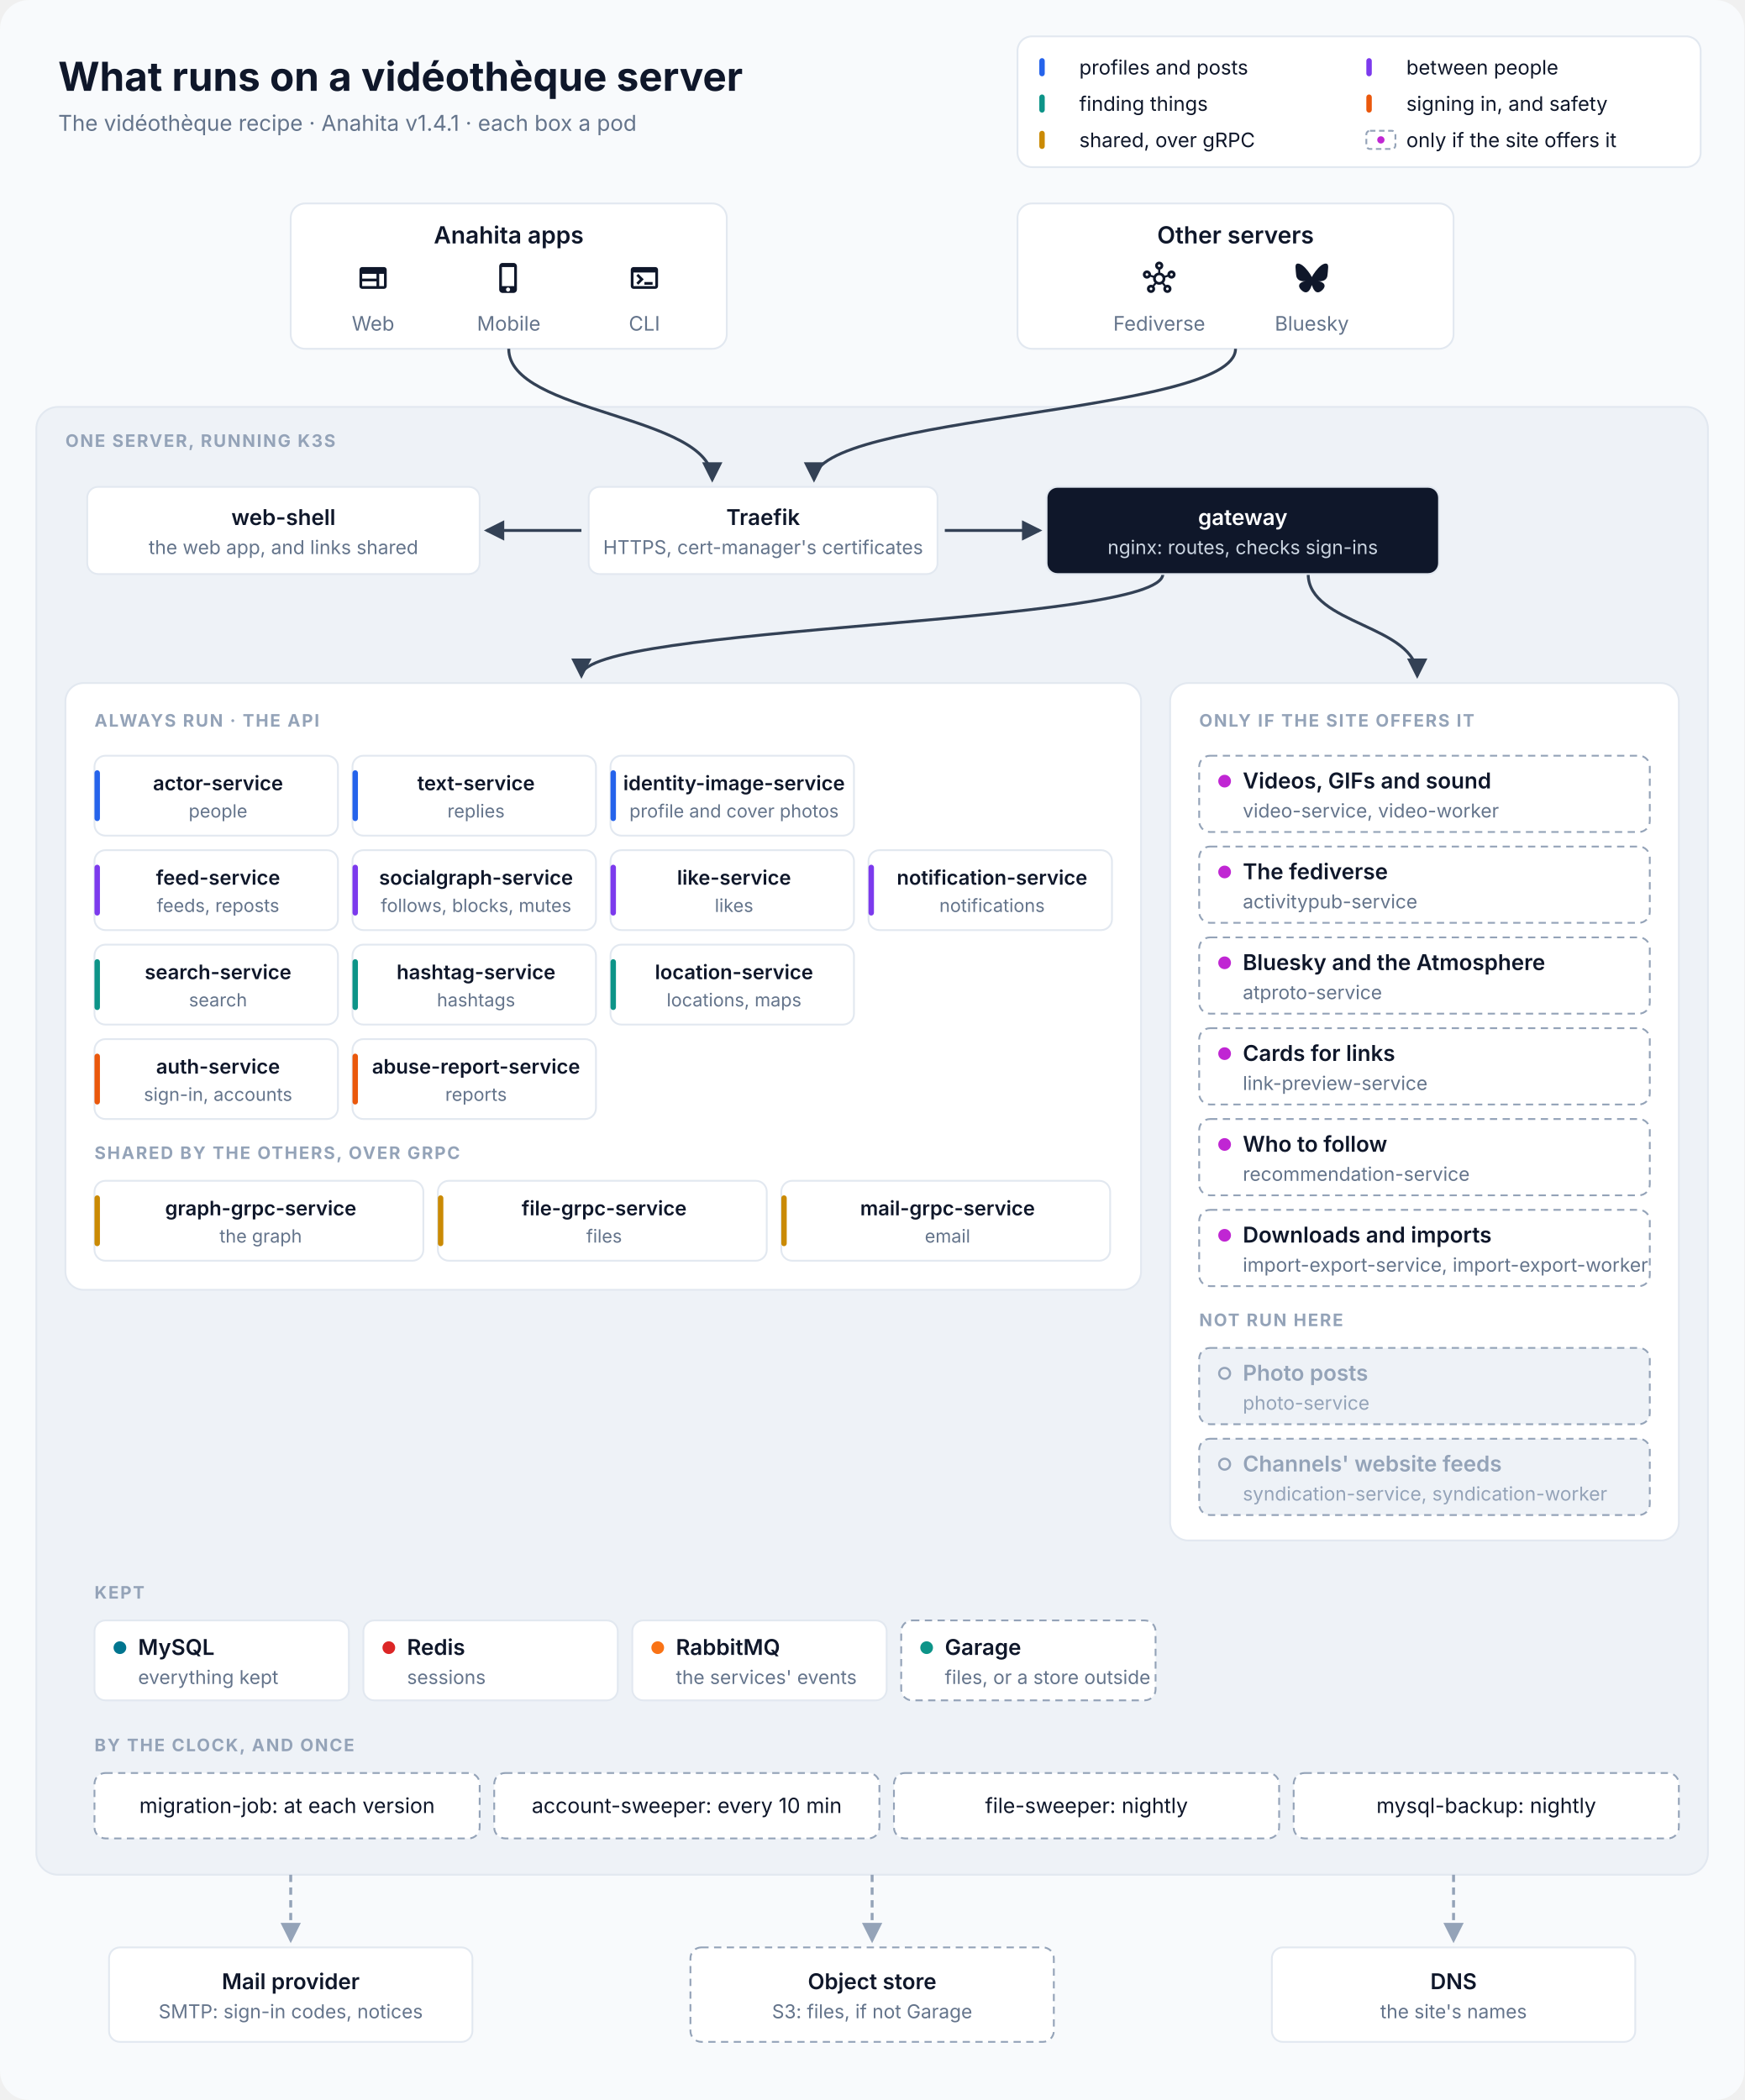
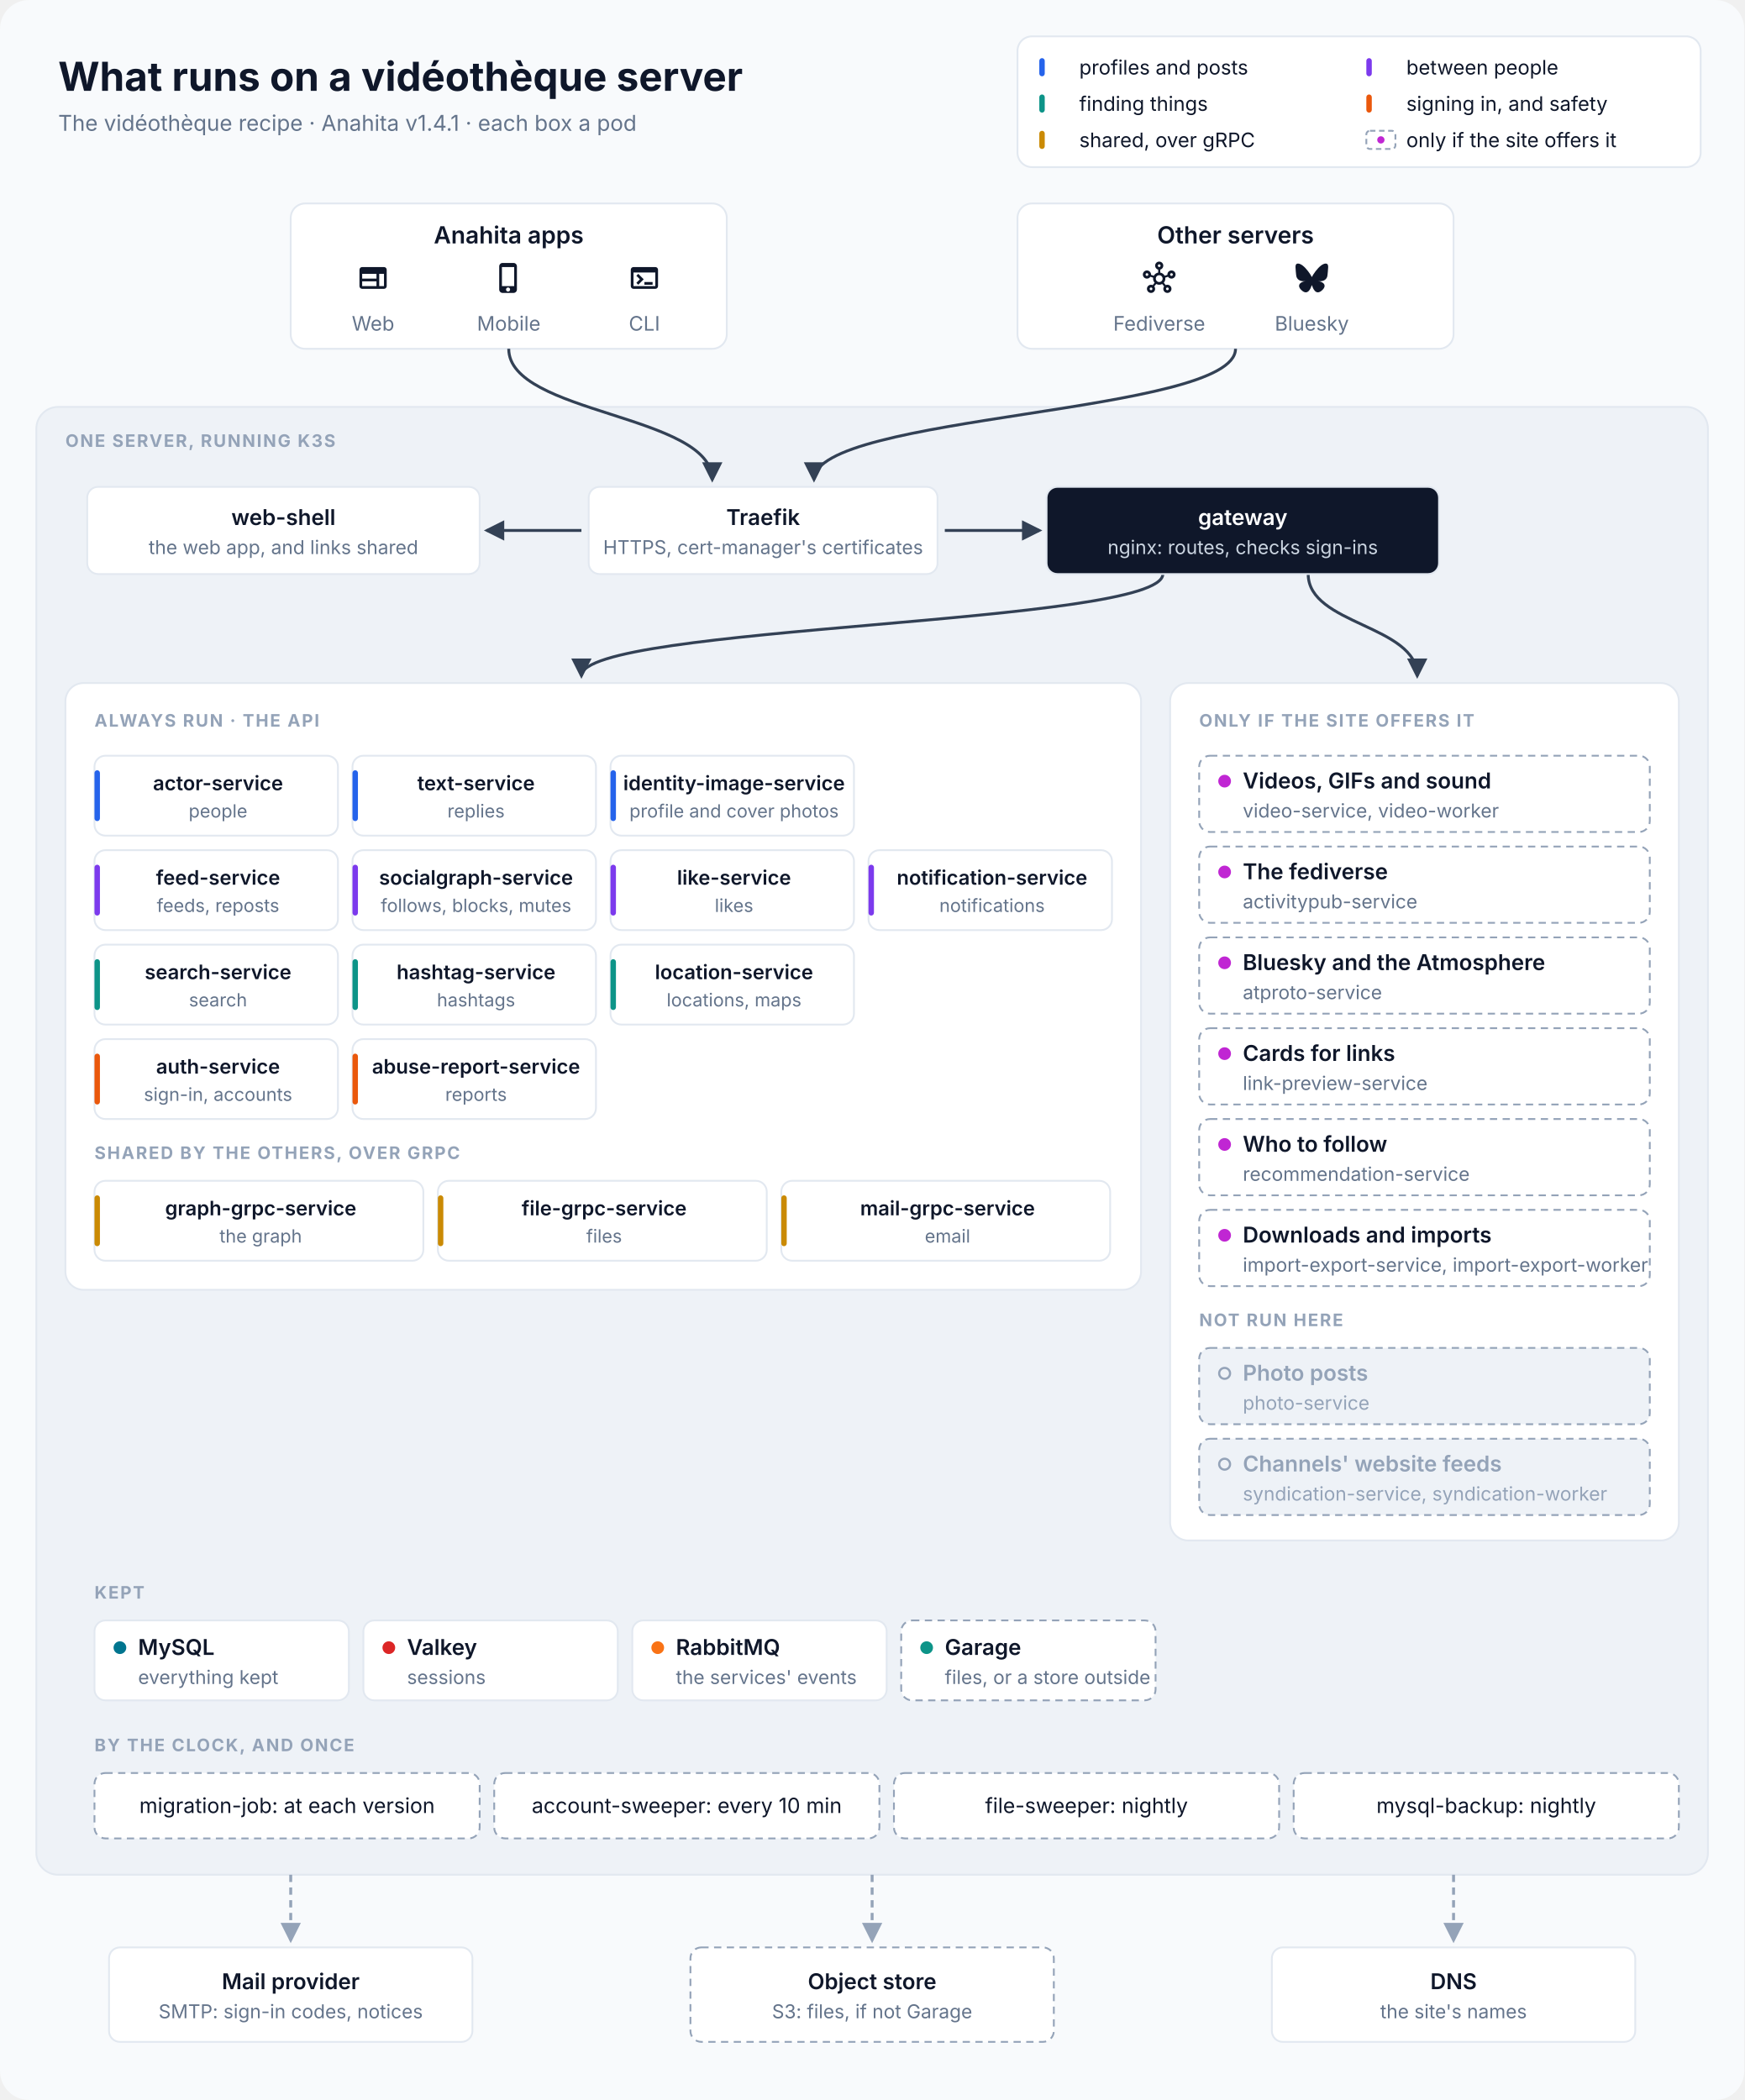
<svg xmlns="http://www.w3.org/2000/svg" viewBox="0 0 960 1156" width="960" height="1156" font-family="Inter, 'SF Pro Text', 'Segoe UI', Helvetica, Arial, sans-serif" role="img" aria-labelledby="title desc">
  <defs>
    <marker id="in" viewBox="0 0 10 10" refX="8.5" refY="5" markerWidth="7" markerHeight="7" orient="auto-start-reverse">
      <path d="M0,0 L10,5 L0,10 z" fill="#334155" />
    </marker>
    <marker id="out" viewBox="0 0 10 10" refX="8.5" refY="5" markerWidth="7" markerHeight="7" orient="auto-start-reverse">
      <path d="M0,0 L10,5 L0,10 z" fill="#94A3B8" />
    </marker>
  </defs>
  <rect width="960" height="1156" rx="16" fill="#F8FAFC" />
  <text x="32" y="50" font-size="22" fill="#0F172A" text-anchor="start" font-weight="700">What runs on a vidéothèque server</text>
  <text x="32" y="72" font-size="12" fill="#64748B" text-anchor="start">The vidéothèque recipe · Anahita v1.4.1 · each box a pod</text>
  <rect x="560" y="20" width="376" height="72" rx="8" fill="#FFFFFF" stroke="#E2E8F0" />
  <rect x="572" y="32" width="3" height="10" rx="1.5" fill="#2563EB" />
  <text x="594" y="41" font-size="11" fill="#0F172A" text-anchor="start">profiles and posts</text>
  <rect x="752" y="32" width="3" height="10" rx="1.5" fill="#7C3AED" />
  <text x="774" y="41" font-size="11" fill="#0F172A" text-anchor="start">between people</text>
  <rect x="572" y="52" width="3" height="10" rx="1.5" fill="#0D9488" />
  <text x="594" y="61" font-size="11" fill="#0F172A" text-anchor="start">finding things</text>
  <rect x="752" y="52" width="3" height="10" rx="1.5" fill="#EA580C" />
  <text x="774" y="61" font-size="11" fill="#0F172A" text-anchor="start">signing in, and safety</text>
  <rect x="572" y="72" width="3" height="10" rx="1.5" fill="#CA8A04" />
  <text x="594" y="81" font-size="11" fill="#0F172A" text-anchor="start">shared, over gRPC</text>
  <rect x="752" y="72" width="16" height="10" rx="2" fill="#FFFFFF" stroke="#94A3B8" stroke-dasharray="3 2" />
  <circle cx="760" cy="77" r="2" fill="#C026D3" />
  <text x="774" y="81" font-size="11" fill="#0F172A" text-anchor="start">only if the site offers it</text>
  <rect x="160" y="112" width="240" height="80" rx="8" fill="#FFFFFF" stroke="#E2E8F0" />
  <text x="280.0" y="134" font-size="13" fill="#0F172A" text-anchor="middle" font-weight="600">Anahita apps</text>
  <path transform="translate(196.333 144) scale(0.75)" d="M20 4H4c-1.1 0-1.99.9-1.99 2L2 18c0 1.1.9 2 2 2h16c1.1 0 2-.9 2-2V6c0-1.1-.9-2-2-2M4 9h10.5v3.5H4zm0 5.5h10.5V18H4zM20 18h-3.5V9H20z" fill="#0F172A" />
  <text x="205.333" y="182" font-size="11" fill="#64748B" text-anchor="middle">Web</text>
  <path transform="translate(271 144) scale(0.75)" d="M15.5 1h-8C6.12 1 5 2.12 5 3.5v17C5 21.88 6.12 23 7.5 23h8c1.38 0 2.5-1.12 2.5-2.5v-17C18 2.12 16.88 1 15.5 1m-4 21c-.83 0-1.5-.67-1.5-1.5s.67-1.5 1.5-1.5 1.5.67 1.5 1.5-.67 1.5-1.5 1.5m4.5-4H7V4h9z" fill="#0F172A" />
  <text x="280.0" y="182" font-size="11" fill="#64748B" text-anchor="middle">Mobile</text>
  <path transform="translate(345.667 144) scale(0.75)" d="M20 4H4c-1.11 0-2 .9-2 2v12c0 1.1.89 2 2 2h16c1.1 0 2-.9 2-2V6c0-1.1-.89-2-2-2m0 14H4V8h16zm-2-1h-6v-2h6zM7.5 17l-1.41-1.41L8.67 13l-2.59-2.59L7.5 9l4 4z" fill="#0F172A" />
  <text x="354.667" y="182" font-size="11" fill="#64748B" text-anchor="middle">CLI</text>
  <rect x="560" y="112" width="240" height="80" rx="8" fill="#FFFFFF" stroke="#E2E8F0" />
  <text x="680.0" y="134" font-size="13" fill="#0F172A" text-anchor="middle" font-weight="600">Other servers</text>
  <path transform="translate(629 144) scale(0.75)" d="M21 6.5c-1.66 0-3 1.34-3 3 0 .07 0 .14.01.21l-2.03.68c-.64-1.21-1.82-2.09-3.22-2.32V5.91C14.04 5.57 15 4.4 15 3c0-1.66-1.34-3-3-3S9 1.34 9 3c0 1.4.96 2.57 2.25 2.91v2.16c-1.4.23-2.58 1.11-3.22 2.32l-2.04-.68C6 9.64 6 9.57 6 9.5c0-1.66-1.34-3-3-3s-3 1.34-3 3 1.34 3 3 3c1.06 0 1.98-.55 2.52-1.37l2.03.68c-.2 1.29.17 2.66 1.09 3.69l-1.41 1.77Q6.66 17 6 17c-1.66 0-3 1.34-3 3s1.34 3 3 3 3-1.34 3-3c0-.68-.22-1.3-.6-1.8l1.41-1.77c1.36.76 3.02.75 4.37 0l1.41 1.77c-.37.5-.59 1.12-.59 1.8 0 1.66 1.34 3 3 3s3-1.34 3-3-1.34-3-3-3c-.44 0-.85.09-1.23.26l-1.41-1.77c.93-1.04 1.29-2.4 1.09-3.69l2.03-.68c.53.82 1.46 1.37 2.52 1.37 1.66 0 3-1.34 3-3S22.66 6.5 21 6.5m-18 4c-.55 0-1-.45-1-1s.45-1 1-1 1 .45 1 1-.45 1-1 1M6 21c-.55 0-1-.45-1-1s.45-1 1-1 1 .45 1 1-.45 1-1 1m5-18c0-.55.45-1 1-1s1 .45 1 1-.45 1-1 1-1-.45-1-1m1 12c-1.38 0-2.5-1.12-2.5-2.5S10.62 10 12 10s2.5 1.12 2.5 2.5S13.38 15 12 15m6 4c.55 0 1 .45 1 1s-.45 1-1 1-1-.45-1-1 .45-1 1-1m3-8.5c-.55 0-1-.45-1-1s.45-1 1-1 1 .45 1 1-.45 1-1 1" fill="#0F172A" />
  <text x="638.0" y="182" font-size="11" fill="#64748B" text-anchor="middle">Fediverse</text>
  <path transform="translate(713 144) scale(0.75)" d="M5.202 2.857C7.954 4.922 10.913 9.11 12 11.358c1.087-2.247 4.046-6.436 6.798-8.501C20.783 1.366 24 .213 24 3.883c0 .732-.42 6.156-.667 7.037-.856 3.061-3.978 3.842-6.755 3.37 4.854.826 6.089 3.562 3.422 6.299-5.065 5.196-7.28-1.304-7.847-2.97-.104-.305-.152-.448-.153-.327 0-.121-.05.022-.153.327-.568 1.666-2.782 8.166-7.847 2.97-2.667-2.737-1.432-5.473 3.422-6.3-2.777.473-5.899-.308-6.755-3.369C.42 10.04 0 4.615 0 3.883c0-3.67 3.217-2.517 5.202-1.026" fill="#0F172A" />
  <text x="722.0" y="182" font-size="11" fill="#64748B" text-anchor="middle">Bluesky</text>
  <rect x="20" y="224" width="920" height="808" rx="12" fill="#EEF2F7" stroke="#E2E8F0" />
  <text x="36" y="246" font-size="9.5" fill="#94A3B8" text-anchor="start" font-weight="700" letter-spacing="0.8">ONE SERVER, RUNNING K3S</text>
  <path d="M280 192 C280 228 392 228 392 264" stroke="#334155" stroke-width="1.6" fill="none" marker-end="url(#in)" />
  <path d="M680 192 C680 228 448 228 448 264" stroke="#334155" stroke-width="1.6" fill="none" marker-end="url(#in)" />
  <path d="M320 292 L268 292" stroke="#334155" stroke-width="1.6" fill="none" marker-end="url(#in)" />
  <path d="M520 292 L572 292" stroke="#334155" stroke-width="1.6" fill="none" marker-end="url(#in)" />
  <path d="M640 316 C640 344 320 344 320 372" stroke="#334155" stroke-width="1.6" fill="none" marker-end="url(#in)" />
  <path d="M720 316 C720 344 780 344 780 372" stroke="#334155" stroke-width="1.6" fill="none" marker-end="url(#in)" />
  <rect x="48" y="268" width="216" height="48" rx="6" fill="#FFFFFF" stroke="#E2E8F0" />
  <text x="156.0" y="289.0" font-size="12" fill="#0F172A" text-anchor="middle" font-weight="600">web-shell</text>
  <text x="156.0" y="305.0" font-size="10.5" fill="#64748B" text-anchor="middle">the web app, and links shared</text>
  <rect x="324" y="268" width="192" height="48" rx="6" fill="#FFFFFF" stroke="#E2E8F0" />
  <text x="420.0" y="289.0" font-size="12" fill="#0F172A" text-anchor="middle" font-weight="600">Traefik</text>
  <text x="420.0" y="305.0" font-size="10.5" fill="#64748B" text-anchor="middle">HTTPS, cert-manager's certificates</text>
  <rect x="576" y="268" width="216" height="48" rx="6" fill="#0F172A" stroke="#E2E8F0" />
  <text x="684.0" y="289.0" font-size="12" fill="#FFFFFF" text-anchor="middle" font-weight="600">gateway</text>
  <text x="684.0" y="305.0" font-size="10.5" fill="#CBD5E1" text-anchor="middle">nginx: routes, checks sign-ins</text>
  <rect x="36" y="376" width="592" height="334" rx="10" fill="#FFFFFF" stroke="#E2E8F0" />
  <text x="52" y="400" font-size="9.5" fill="#94A3B8" text-anchor="start" font-weight="700" letter-spacing="0.8">ALWAYS RUN · THE API</text>
  <rect x="52" y="416" width="134" height="44" rx="6" fill="#FFFFFF" stroke="#E2E8F0" />
  <rect x="52" y="424" width="3" height="28" rx="1.5" fill="#2563EB" />
  <text x="120.0" y="435" font-size="11" fill="#0F172A" text-anchor="middle" font-weight="600">actor-service</text>
  <text x="120.0" y="450" font-size="10" fill="#64748B" text-anchor="middle">people</text>
  <rect x="194" y="416" width="134" height="44" rx="6" fill="#FFFFFF" stroke="#E2E8F0" />
  <rect x="194" y="424" width="3" height="28" rx="1.5" fill="#2563EB" />
  <text x="262.0" y="435" font-size="11" fill="#0F172A" text-anchor="middle" font-weight="600">text-service</text>
  <text x="262.0" y="450" font-size="10" fill="#64748B" text-anchor="middle">replies</text>
  <rect x="336" y="416" width="134" height="44" rx="6" fill="#FFFFFF" stroke="#E2E8F0" />
  <rect x="336" y="424" width="3" height="28" rx="1.5" fill="#2563EB" />
  <text x="404.0" y="435" font-size="11" fill="#0F172A" text-anchor="middle" font-weight="600">identity-image-service</text>
  <text x="404.0" y="450" font-size="10" fill="#64748B" text-anchor="middle">profile and cover photos</text>
  <rect x="52" y="468" width="134" height="44" rx="6" fill="#FFFFFF" stroke="#E2E8F0" />
  <rect x="52" y="476" width="3" height="28" rx="1.5" fill="#7C3AED" />
  <text x="120.0" y="487" font-size="11" fill="#0F172A" text-anchor="middle" font-weight="600">feed-service</text>
  <text x="120.0" y="502" font-size="10" fill="#64748B" text-anchor="middle">feeds, reposts</text>
  <rect x="194" y="468" width="134" height="44" rx="6" fill="#FFFFFF" stroke="#E2E8F0" />
  <rect x="194" y="476" width="3" height="28" rx="1.5" fill="#7C3AED" />
  <text x="262.0" y="487" font-size="11" fill="#0F172A" text-anchor="middle" font-weight="600">socialgraph-service</text>
  <text x="262.0" y="502" font-size="10" fill="#64748B" text-anchor="middle">follows, blocks, mutes</text>
  <rect x="336" y="468" width="134" height="44" rx="6" fill="#FFFFFF" stroke="#E2E8F0" />
  <rect x="336" y="476" width="3" height="28" rx="1.5" fill="#7C3AED" />
  <text x="404.0" y="487" font-size="11" fill="#0F172A" text-anchor="middle" font-weight="600">like-service</text>
  <text x="404.0" y="502" font-size="10" fill="#64748B" text-anchor="middle">likes</text>
  <rect x="478" y="468" width="134" height="44" rx="6" fill="#FFFFFF" stroke="#E2E8F0" />
  <rect x="478" y="476" width="3" height="28" rx="1.5" fill="#7C3AED" />
  <text x="546.0" y="487" font-size="11" fill="#0F172A" text-anchor="middle" font-weight="600">notification-service</text>
  <text x="546.0" y="502" font-size="10" fill="#64748B" text-anchor="middle">notifications</text>
  <rect x="52" y="520" width="134" height="44" rx="6" fill="#FFFFFF" stroke="#E2E8F0" />
  <rect x="52" y="528" width="3" height="28" rx="1.5" fill="#0D9488" />
  <text x="120.0" y="539" font-size="11" fill="#0F172A" text-anchor="middle" font-weight="600">search-service</text>
  <text x="120.0" y="554" font-size="10" fill="#64748B" text-anchor="middle">search</text>
  <rect x="194" y="520" width="134" height="44" rx="6" fill="#FFFFFF" stroke="#E2E8F0" />
  <rect x="194" y="528" width="3" height="28" rx="1.5" fill="#0D9488" />
  <text x="262.0" y="539" font-size="11" fill="#0F172A" text-anchor="middle" font-weight="600">hashtag-service</text>
  <text x="262.0" y="554" font-size="10" fill="#64748B" text-anchor="middle">hashtags</text>
  <rect x="336" y="520" width="134" height="44" rx="6" fill="#FFFFFF" stroke="#E2E8F0" />
  <rect x="336" y="528" width="3" height="28" rx="1.5" fill="#0D9488" />
  <text x="404.0" y="539" font-size="11" fill="#0F172A" text-anchor="middle" font-weight="600">location-service</text>
  <text x="404.0" y="554" font-size="10" fill="#64748B" text-anchor="middle">locations, maps</text>
  <rect x="52" y="572" width="134" height="44" rx="6" fill="#FFFFFF" stroke="#E2E8F0" />
  <rect x="52" y="580" width="3" height="28" rx="1.5" fill="#EA580C" />
  <text x="120.0" y="591" font-size="11" fill="#0F172A" text-anchor="middle" font-weight="600">auth-service</text>
  <text x="120.0" y="606" font-size="10" fill="#64748B" text-anchor="middle">sign-in, accounts</text>
  <rect x="194" y="572" width="134" height="44" rx="6" fill="#FFFFFF" stroke="#E2E8F0" />
  <rect x="194" y="580" width="3" height="28" rx="1.5" fill="#EA580C" />
  <text x="262.0" y="591" font-size="11" fill="#0F172A" text-anchor="middle" font-weight="600">abuse-report-service</text>
  <text x="262.0" y="606" font-size="10" fill="#64748B" text-anchor="middle">reports</text>
  <text x="52" y="638" font-size="9.5" fill="#94A3B8" text-anchor="start" font-weight="700" letter-spacing="0.8">SHARED BY THE OTHERS, OVER GRPC</text>
  <rect x="52" y="650" width="181" height="44" rx="6" fill="#FFFFFF" stroke="#E2E8F0" />
  <rect x="52" y="658" width="3" height="28" rx="1.5" fill="#CA8A04" />
  <text x="143.5" y="669" font-size="11" fill="#0F172A" text-anchor="middle" font-weight="600">graph-grpc-service</text>
  <text x="143.5" y="684" font-size="10" fill="#64748B" text-anchor="middle">the graph</text>
  <rect x="241" y="650" width="181" height="44" rx="6" fill="#FFFFFF" stroke="#E2E8F0" />
  <rect x="241" y="658" width="3" height="28" rx="1.5" fill="#CA8A04" />
  <text x="332.5" y="669" font-size="11" fill="#0F172A" text-anchor="middle" font-weight="600">file-grpc-service</text>
  <text x="332.5" y="684" font-size="10" fill="#64748B" text-anchor="middle">files</text>
  <rect x="430" y="650" width="181" height="44" rx="6" fill="#FFFFFF" stroke="#E2E8F0" />
  <rect x="430" y="658" width="3" height="28" rx="1.5" fill="#CA8A04" />
  <text x="521.5" y="669" font-size="11" fill="#0F172A" text-anchor="middle" font-weight="600">mail-grpc-service</text>
  <text x="521.5" y="684" font-size="10" fill="#64748B" text-anchor="middle">email</text>
  <rect x="644" y="376" width="280" height="472" rx="10" fill="#FFFFFF" stroke="#E2E8F0" />
  <text x="660" y="400" font-size="9.5" fill="#94A3B8" text-anchor="start" font-weight="700" letter-spacing="0.8">ONLY IF THE SITE OFFERS IT</text>
  <rect x="660" y="416" width="248" height="42" rx="6" fill="#FFFFFF" stroke="#94A3B8" stroke-dasharray="4 3" />
  <circle cx="674" cy="430.0" r="3.5" fill="#C026D3" />
  <text x="684" y="434.0" font-size="12" fill="#0F172A" text-anchor="start" font-weight="600">Videos, GIFs and sound</text>
  <text x="684" y="450.0" font-size="10.5" fill="#64748B" text-anchor="start">video-service, video-worker</text>
  <rect x="660" y="466" width="248" height="42" rx="6" fill="#FFFFFF" stroke="#94A3B8" stroke-dasharray="4 3" />
  <circle cx="674" cy="480.0" r="3.5" fill="#C026D3" />
  <text x="684" y="484.0" font-size="12" fill="#0F172A" text-anchor="start" font-weight="600">The fediverse</text>
  <text x="684" y="500.0" font-size="10.5" fill="#64748B" text-anchor="start">activitypub-service</text>
  <rect x="660" y="516" width="248" height="42" rx="6" fill="#FFFFFF" stroke="#94A3B8" stroke-dasharray="4 3" />
  <circle cx="674" cy="530.0" r="3.5" fill="#C026D3" />
  <text x="684" y="534.0" font-size="12" fill="#0F172A" text-anchor="start" font-weight="600">Bluesky and the Atmosphere</text>
  <text x="684" y="550.0" font-size="10.5" fill="#64748B" text-anchor="start">atproto-service</text>
  <rect x="660" y="566" width="248" height="42" rx="6" fill="#FFFFFF" stroke="#94A3B8" stroke-dasharray="4 3" />
  <circle cx="674" cy="580.0" r="3.5" fill="#C026D3" />
  <text x="684" y="584.0" font-size="12" fill="#0F172A" text-anchor="start" font-weight="600">Cards for links</text>
  <text x="684" y="600.0" font-size="10.5" fill="#64748B" text-anchor="start">link-preview-service</text>
  <rect x="660" y="616" width="248" height="42" rx="6" fill="#FFFFFF" stroke="#94A3B8" stroke-dasharray="4 3" />
  <circle cx="674" cy="630.0" r="3.5" fill="#C026D3" />
  <text x="684" y="634.0" font-size="12" fill="#0F172A" text-anchor="start" font-weight="600">Who to follow</text>
  <text x="684" y="650.0" font-size="10.5" fill="#64748B" text-anchor="start">recommendation-service</text>
  <rect x="660" y="666" width="248" height="42" rx="6" fill="#FFFFFF" stroke="#94A3B8" stroke-dasharray="4 3" />
  <circle cx="674" cy="680.0" r="3.5" fill="#C026D3" />
  <text x="684" y="684.0" font-size="12" fill="#0F172A" text-anchor="start" font-weight="600">Downloads and imports</text>
  <text x="684" y="700.0" font-size="10.5" fill="#64748B" text-anchor="start">import-export-service, import-export-worker</text>
  <text x="660" y="730" font-size="9.5" fill="#94A3B8" text-anchor="start" font-weight="700" letter-spacing="0.8">NOT RUN HERE</text>
  <rect x="660" y="742" width="248" height="42" rx="6" fill="#EEF2F7" stroke="#94A3B8" stroke-dasharray="4 3" />
  <circle cx="674" cy="756.0" r="3" fill="none" stroke="#94A3B8" stroke-width="1.2" />
  <text x="684" y="760.0" font-size="12" fill="#94A3B8" text-anchor="start" font-weight="600">Photo posts</text>
  <text x="684" y="776.0" font-size="10.5" fill="#94A3B8" text-anchor="start">photo-service</text>
  <rect x="660" y="792" width="248" height="42" rx="6" fill="#EEF2F7" stroke="#94A3B8" stroke-dasharray="4 3" />
  <circle cx="674" cy="806.0" r="3" fill="none" stroke="#94A3B8" stroke-width="1.2" />
  <text x="684" y="810.0" font-size="12" fill="#94A3B8" text-anchor="start" font-weight="600">Channels' website feeds</text>
  <text x="684" y="826.0" font-size="10.5" fill="#94A3B8" text-anchor="start">syndication-service, syndication-worker</text>
  <text x="52" y="880" font-size="9.5" fill="#94A3B8" text-anchor="start" font-weight="700" letter-spacing="0.8">KEPT</text>
  <rect x="52" y="892" width="140" height="44" rx="6" fill="#FFFFFF" stroke="#E2E8F0" />
  <circle cx="66" cy="907.0" r="3.5" fill="#00758F" />
  <text x="76" y="911.0" font-size="12" fill="#0F172A" text-anchor="start" font-weight="600">MySQL</text>
  <text x="76" y="927.0" font-size="10.5" fill="#64748B" text-anchor="start">everything kept</text>
  <rect x="200" y="892" width="140" height="44" rx="6" fill="#FFFFFF" stroke="#E2E8F0" />
  <circle cx="214" cy="907.0" r="3.5" fill="#DC2626" />
-   <text x="224" y="911.0" font-size="12" fill="#0F172A" text-anchor="start" font-weight="600">Redis</text>
+   <text x="224" y="911.0" font-size="12" fill="#0F172A" text-anchor="start" font-weight="600">Valkey</text>
  <text x="224" y="927.0" font-size="10.5" fill="#64748B" text-anchor="start">sessions</text>
  <rect x="348" y="892" width="140" height="44" rx="6" fill="#FFFFFF" stroke="#E2E8F0" />
  <circle cx="362" cy="907.0" r="3.5" fill="#F97316" />
  <text x="372" y="911.0" font-size="12" fill="#0F172A" text-anchor="start" font-weight="600">RabbitMQ</text>
  <text x="372" y="927.0" font-size="10.5" fill="#64748B" text-anchor="start">the services' events</text>
  <rect x="496" y="892" width="140" height="44" rx="6" fill="#FFFFFF" stroke="#94A3B8" stroke-dasharray="4 3" />
  <circle cx="510" cy="907.0" r="3.5" fill="#0D9488" />
  <text x="520" y="911.0" font-size="12" fill="#0F172A" text-anchor="start" font-weight="600">Garage</text>
  <text x="520" y="927.0" font-size="10.5" fill="#64748B" text-anchor="start">files, or a store outside</text>
  <text x="52" y="964" font-size="9.5" fill="#94A3B8" text-anchor="start" font-weight="700" letter-spacing="0.8">BY THE CLOCK, AND ONCE</text>
  <rect x="52" y="976" width="212" height="36" rx="6" fill="#FFFFFF" stroke="#94A3B8" stroke-dasharray="4 3" />
  <text x="158" y="998" font-size="11.5" fill="#0F172A" text-anchor="middle">migration-job: at each version</text>
  <rect x="272" y="976" width="212" height="36" rx="6" fill="#FFFFFF" stroke="#94A3B8" stroke-dasharray="4 3" />
  <text x="378" y="998" font-size="11.5" fill="#0F172A" text-anchor="middle">account-sweeper: every 10 min</text>
  <rect x="492" y="976" width="212" height="36" rx="6" fill="#FFFFFF" stroke="#94A3B8" stroke-dasharray="4 3" />
  <text x="598" y="998" font-size="11.5" fill="#0F172A" text-anchor="middle">file-sweeper: nightly</text>
  <rect x="712" y="976" width="212" height="36" rx="6" fill="#FFFFFF" stroke="#94A3B8" stroke-dasharray="4 3" />
  <text x="818" y="998" font-size="11.5" fill="#0F172A" text-anchor="middle">mysql-backup: nightly</text>
  <path d="M160 1032 L160 1068" stroke="#94A3B8" stroke-width="1.6" fill="none" stroke-dasharray="4 3" marker-end="url(#out)" />
  <path d="M480 1032 L480 1068" stroke="#94A3B8" stroke-width="1.6" fill="none" stroke-dasharray="4 3" marker-end="url(#out)" />
  <path d="M800 1032 L800 1068" stroke="#94A3B8" stroke-width="1.6" fill="none" stroke-dasharray="4 3" marker-end="url(#out)" />
  <rect x="60" y="1072" width="200" height="52" rx="6" fill="#FFFFFF" stroke="#E2E8F0" />
  <text x="160.0" y="1095.0" font-size="12" fill="#0F172A" text-anchor="middle" font-weight="600">Mail provider</text>
  <text x="160.0" y="1111.0" font-size="10.5" fill="#64748B" text-anchor="middle">SMTP: sign-in codes, notices</text>
  <rect x="380" y="1072" width="200" height="52" rx="6" fill="#FFFFFF" stroke="#94A3B8" stroke-dasharray="4 3" />
  <text x="480.0" y="1095.0" font-size="12" fill="#0F172A" text-anchor="middle" font-weight="600">Object store</text>
  <text x="480.0" y="1111.0" font-size="10.5" fill="#64748B" text-anchor="middle">S3: files, if not Garage</text>
  <rect x="700" y="1072" width="200" height="52" rx="6" fill="#FFFFFF" stroke="#E2E8F0" />
  <text x="800.0" y="1095.0" font-size="12" fill="#0F172A" text-anchor="middle" font-weight="600">DNS</text>
  <text x="800.0" y="1111.0" font-size="10.5" fill="#64748B" text-anchor="middle">the site's names</text>
</svg>
